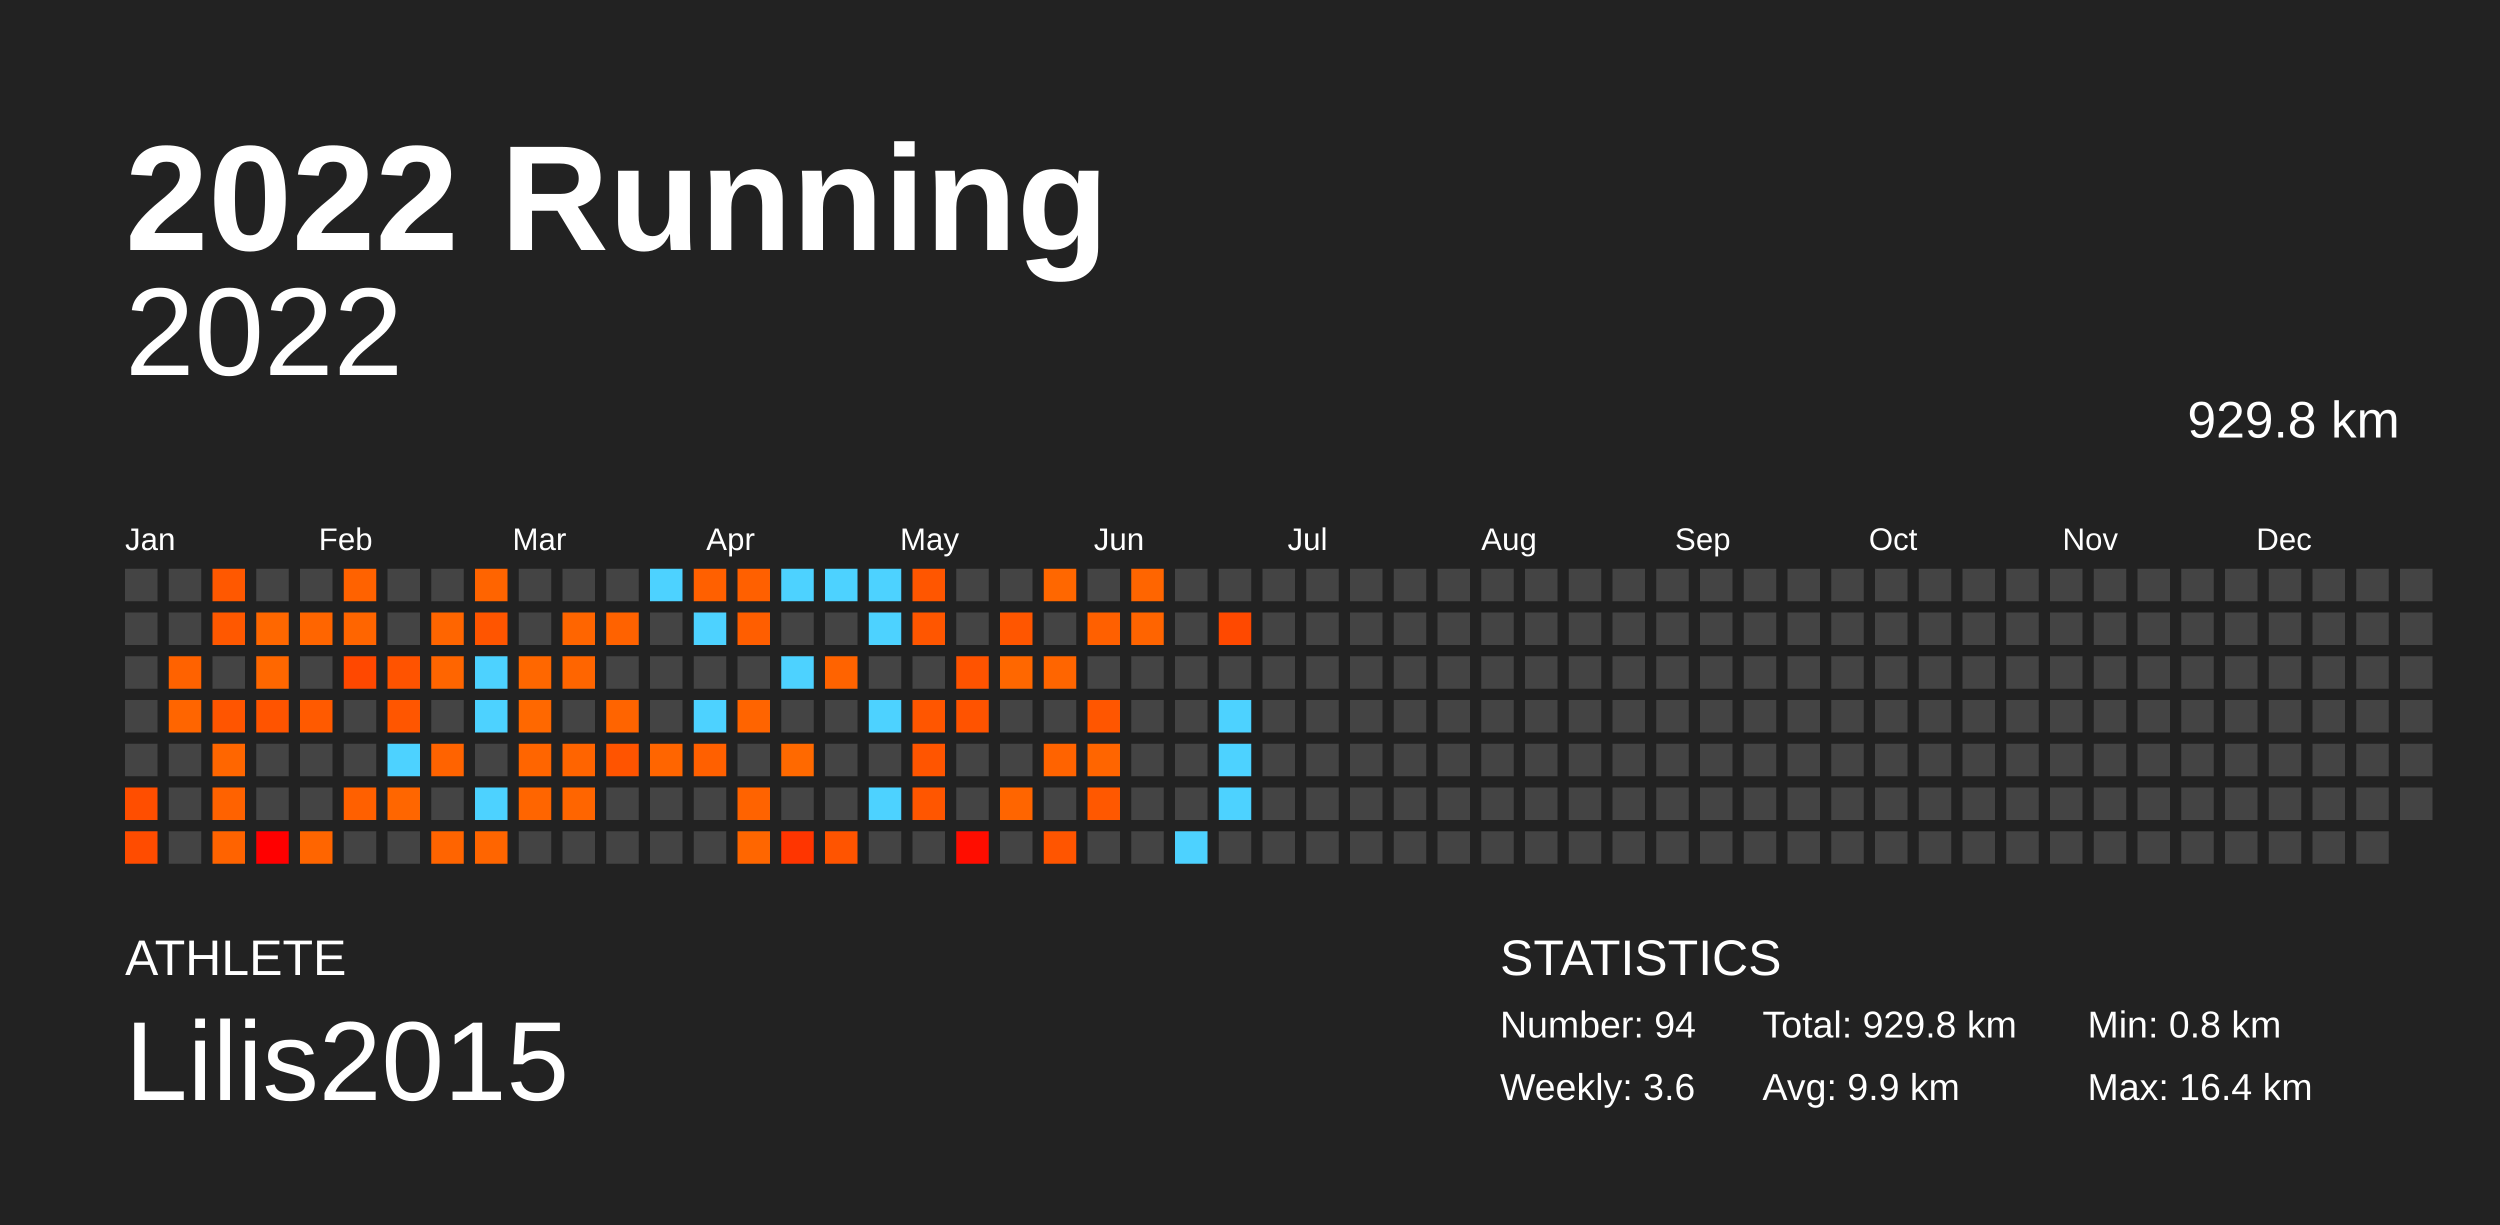
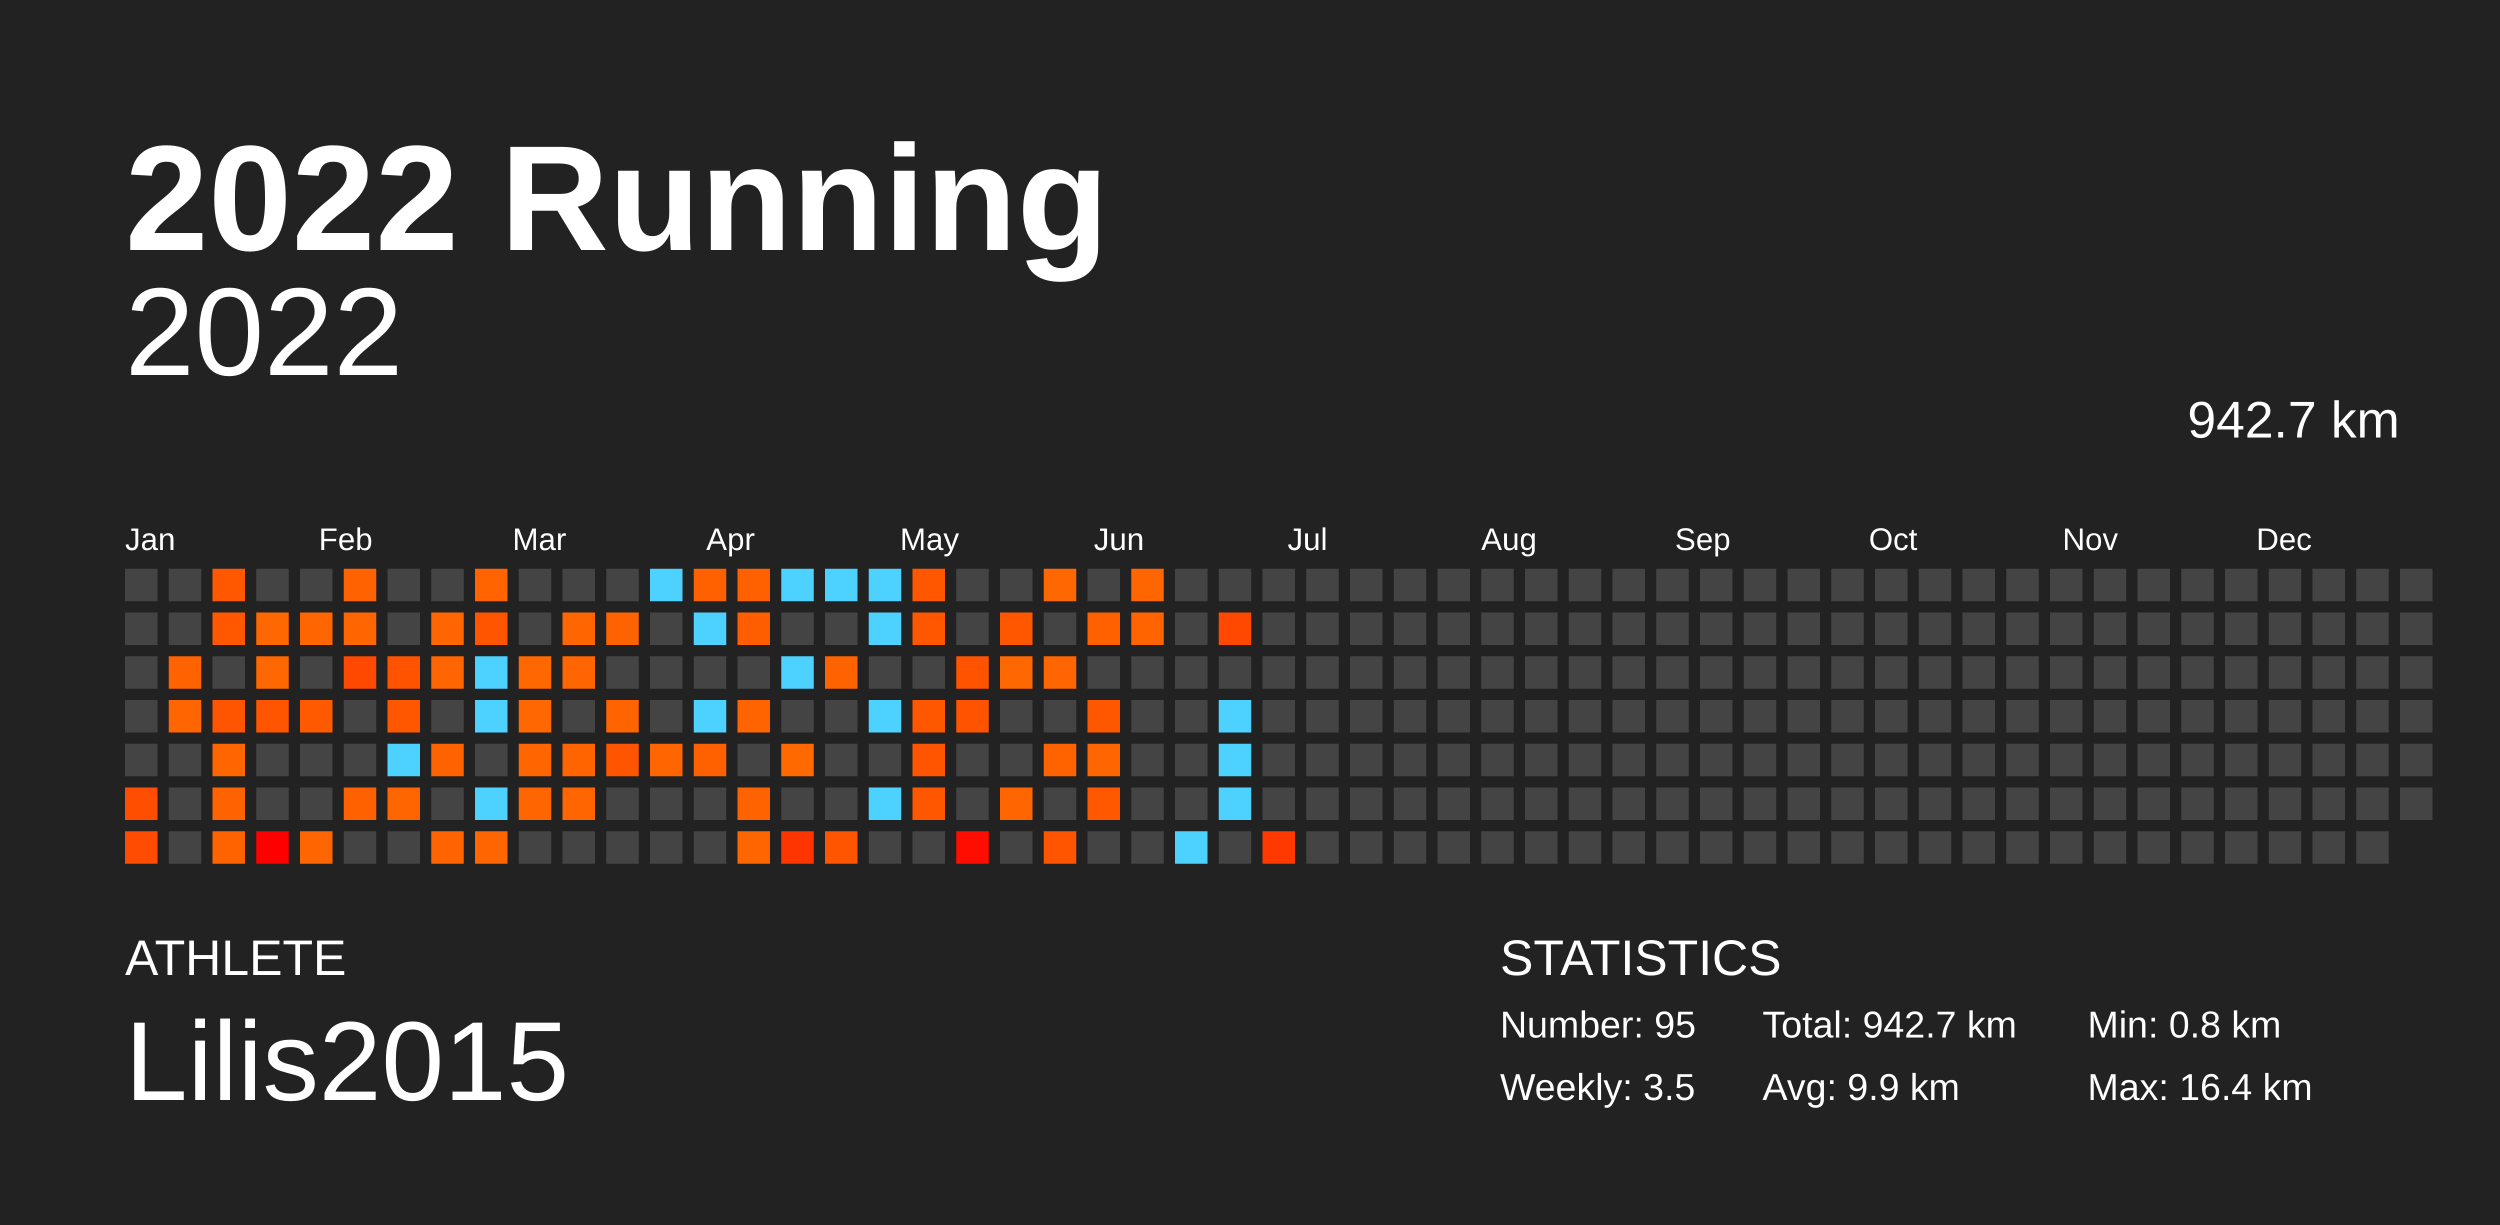
<svg xmlns="http://www.w3.org/2000/svg" baseProfile="full" height="98mm" version="1.1" viewBox="0,0,200,98" width="200mm">
  <defs />
  <rect fill="#222222" height="98" width="200" x="0" y="0" />
  <text fill="#FFFFFF" style="font-size:12px; font-family:Arial; font-weight:bold;" x="10" y="20">2022 Running</text>
  <text fill="#FFFFFF" style="font-size:4px; font-family:Arial" x="10" y="78">ATHLETE</text>
  <text fill="#FFFFFF" style="font-size:9px; font-family:Arial" x="10" y="88">Lilis2015</text>
  <text fill="#FFFFFF" style="font-size:4px; font-family:Arial" x="120" y="78">STATISTICS</text>
-   <text fill="#FFFFFF" style="font-size:3px; font-family:Arial" x="120" y="83">Number: 94</text>
-   <text fill="#FFFFFF" style="font-size:3px; font-family:Arial" x="120" y="88">Weekly: 3.6</text>
-   <text fill="#FFFFFF" style="font-size:3px; font-family:Arial" x="141" y="83">Total: 929.8 km</text>
+   <text fill="#FFFFFF" style="font-size:3px; font-family:Arial" x="120" y="83">Number: 95</text>
+   <text fill="#FFFFFF" style="font-size:3px; font-family:Arial" x="120" y="88">Weekly: 3.5</text>
+   <text fill="#FFFFFF" style="font-size:3px; font-family:Arial" x="141" y="83">Total: 942.7 km</text>
  <text fill="#FFFFFF" style="font-size:3px; font-family:Arial" x="141" y="88">Avg: 9.9 km</text>
  <text fill="#FFFFFF" style="font-size:3px; font-family:Arial" x="167" y="83">Min: 0.8 km</text>
  <text fill="#FFFFFF" style="font-size:3px; font-family:Arial" x="167" y="88">Max: 16.4 km</text>
  <text alignment-baseline="hanging" fill="#FFFFFF" style="font-size:10.0px; font-family:Arial;" x="10" y="30">2022</text>
-   <text alignment-baseline="hanging" fill="#FFFFFF" style="font-size:4.125px; font-family:Arial;" x="175" y="35">929.8 km</text>
+   <text alignment-baseline="hanging" fill="#FFFFFF" style="font-size:4.125px; font-family:Arial;" x="175" y="35">942.7 km</text>
  <text fill="#FFFFFF" style="font-size:2.5px; font-family:Arial" x="10.0" y="44">Jan</text>
  <text fill="#FFFFFF" style="font-size:2.5px; font-family:Arial" x="25.5" y="44">Feb</text>
  <text fill="#FFFFFF" style="font-size:2.5px; font-family:Arial" x="41.0" y="44">Mar</text>
  <text fill="#FFFFFF" style="font-size:2.5px; font-family:Arial" x="56.5" y="44">Apr</text>
  <text fill="#FFFFFF" style="font-size:2.5px; font-family:Arial" x="72.0" y="44">May</text>
  <text fill="#FFFFFF" style="font-size:2.5px; font-family:Arial" x="87.5" y="44">Jun</text>
  <text fill="#FFFFFF" style="font-size:2.5px; font-family:Arial" x="103.0" y="44">Jul</text>
  <text fill="#FFFFFF" style="font-size:2.5px; font-family:Arial" x="118.5" y="44">Aug</text>
  <text fill="#FFFFFF" style="font-size:2.5px; font-family:Arial" x="134.0" y="44">Sep</text>
  <text fill="#FFFFFF" style="font-size:2.5px; font-family:Arial" x="149.5" y="44">Oct</text>
  <text fill="#FFFFFF" style="font-size:2.5px; font-family:Arial" x="165.0" y="44">Nov</text>
  <text fill="#FFFFFF" style="font-size:2.5px; font-family:Arial" x="180.5" y="44">Dec</text>
  <rect fill="#444444" height="2.6" width="2.6" x="10.0" y="45.5" />
  <rect fill="#444444" height="2.6" width="2.6" x="10.0" y="49.0" />
  <rect fill="#444444" height="2.6" width="2.6" x="10.0" y="52.5" />
  <rect fill="#444444" height="2.6" width="2.6" x="10.0" y="56.0" />
  <rect fill="#444444" height="2.6" width="2.6" x="10.0" y="59.5" />
  <rect fill="#ff4e00" height="2.6" width="2.6" x="10.0" y="63.0" />
  <rect fill="#ff4c00" height="2.6" width="2.6" x="10.0" y="66.5" />
  <rect fill="#444444" height="2.6" width="2.6" x="13.5" y="45.5" />
  <rect fill="#444444" height="2.6" width="2.6" x="13.5" y="49.0" />
  <rect fill="#ff6200" height="2.6" width="2.6" x="13.5" y="52.5" />
  <rect fill="#ff6500" height="2.6" width="2.6" x="13.5" y="56.0" />
  <rect fill="#444444" height="2.6" width="2.6" x="13.5" y="59.5" />
  <rect fill="#444444" height="2.6" width="2.6" x="13.5" y="63.0" />
  <rect fill="#444444" height="2.6" width="2.6" x="13.5" y="66.5" />
  <rect fill="#ff5800" height="2.6" width="2.6" x="17.0" y="45.5" />
  <rect fill="#ff5800" height="2.6" width="2.6" x="17.0" y="49.0" />
  <rect fill="#444444" height="2.6" width="2.6" x="17.0" y="52.5" />
  <rect fill="#ff5500" height="2.6" width="2.6" x="17.0" y="56.0" />
  <rect fill="#ff6600" height="2.6" width="2.6" x="17.0" y="59.5" />
  <rect fill="#ff6200" height="2.6" width="2.6" x="17.0" y="63.0" />
  <rect fill="#ff6300" height="2.6" width="2.6" x="17.0" y="66.5" />
  <rect fill="#444444" height="2.6" width="2.6" x="20.5" y="45.5" />
  <rect fill="#ff6700" height="2.6" width="2.6" x="20.5" y="49.0" />
  <rect fill="#ff6700" height="2.6" width="2.6" x="20.5" y="52.5" />
  <rect fill="#ff5400" height="2.6" width="2.6" x="20.5" y="56.0" />
  <rect fill="#444444" height="2.6" width="2.6" x="20.5" y="59.5" />
  <rect fill="#444444" height="2.6" width="2.6" x="20.5" y="63.0" />
  <rect fill="#ff0000" height="2.6" width="2.6" x="20.5" y="66.5" />
  <rect fill="#444444" height="2.6" width="2.6" x="24.0" y="45.5" />
  <rect fill="#ff6500" height="2.6" width="2.6" x="24.0" y="49.0" />
  <rect fill="#444444" height="2.6" width="2.6" x="24.0" y="52.5" />
  <rect fill="#ff5a00" height="2.6" width="2.6" x="24.0" y="56.0" />
  <rect fill="#444444" height="2.6" width="2.6" x="24.0" y="59.5" />
  <rect fill="#444444" height="2.6" width="2.6" x="24.0" y="63.0" />
  <rect fill="#ff6500" height="2.6" width="2.6" x="24.0" y="66.5" />
  <rect fill="#ff6200" height="2.6" width="2.6" x="27.5" y="45.5" />
  <rect fill="#ff6500" height="2.6" width="2.6" x="27.5" y="49.0" />
  <rect fill="#ff4800" height="2.6" width="2.6" x="27.5" y="52.5" />
  <rect fill="#444444" height="2.6" width="2.6" x="27.5" y="56.0" />
  <rect fill="#444444" height="2.6" width="2.6" x="27.5" y="59.5" />
  <rect fill="#ff6000" height="2.6" width="2.6" x="27.5" y="63.0" />
  <rect fill="#444444" height="2.6" width="2.6" x="27.5" y="66.5" />
  <rect fill="#444444" height="2.6" width="2.6" x="31.0" y="45.5" />
  <rect fill="#444444" height="2.6" width="2.6" x="31.0" y="49.0" />
  <rect fill="#ff5300" height="2.6" width="2.6" x="31.0" y="52.5" />
  <rect fill="#ff5600" height="2.6" width="2.6" x="31.0" y="56.0" />
  <rect fill="#4dd2ff" height="2.6" width="2.6" x="31.0" y="59.5" />
  <rect fill="#ff6600" height="2.6" width="2.6" x="31.0" y="63.0" />
  <rect fill="#444444" height="2.6" width="2.6" x="31.0" y="66.5" />
  <rect fill="#444444" height="2.6" width="2.6" x="34.5" y="45.5" />
  <rect fill="#ff6500" height="2.6" width="2.6" x="34.5" y="49.0" />
  <rect fill="#ff6500" height="2.6" width="2.6" x="34.5" y="52.5" />
  <rect fill="#444444" height="2.6" width="2.6" x="34.5" y="56.0" />
  <rect fill="#ff6300" height="2.6" width="2.6" x="34.5" y="59.5" />
  <rect fill="#444444" height="2.6" width="2.6" x="34.5" y="63.0" />
  <rect fill="#ff6400" height="2.6" width="2.6" x="34.5" y="66.5" />
  <rect fill="#ff6400" height="2.6" width="2.6" x="38.0" y="45.5" />
  <rect fill="#ff5500" height="2.6" width="2.6" x="38.0" y="49.0" />
  <rect fill="#4dd2ff" height="2.6" width="2.6" x="38.0" y="52.5" />
  <rect fill="#4dd2ff" height="2.6" width="2.6" x="38.0" y="56.0" />
  <rect fill="#444444" height="2.6" width="2.6" x="38.0" y="59.5" />
  <rect fill="#4dd2ff" height="2.6" width="2.6" x="38.0" y="63.0" />
  <rect fill="#ff6500" height="2.6" width="2.6" x="38.0" y="66.5" />
  <rect fill="#444444" height="2.6" width="2.6" x="41.5" y="45.5" />
  <rect fill="#444444" height="2.6" width="2.6" x="41.5" y="49.0" />
  <rect fill="#ff6700" height="2.6" width="2.6" x="41.5" y="52.5" />
  <rect fill="#ff6800" height="2.6" width="2.6" x="41.5" y="56.0" />
  <rect fill="#ff6500" height="2.6" width="2.6" x="41.5" y="59.5" />
  <rect fill="#ff6500" height="2.6" width="2.6" x="41.5" y="63.0" />
  <rect fill="#444444" height="2.6" width="2.6" x="41.5" y="66.5" />
  <rect fill="#444444" height="2.6" width="2.6" x="45.0" y="45.5" />
  <rect fill="#ff6500" height="2.6" width="2.6" x="45.0" y="49.0" />
  <rect fill="#ff6500" height="2.6" width="2.6" x="45.0" y="52.5" />
  <rect fill="#444444" height="2.6" width="2.6" x="45.0" y="56.0" />
  <rect fill="#ff6400" height="2.6" width="2.6" x="45.0" y="59.5" />
  <rect fill="#ff6500" height="2.6" width="2.6" x="45.0" y="63.0" />
  <rect fill="#444444" height="2.6" width="2.6" x="45.0" y="66.5" />
  <rect fill="#444444" height="2.6" width="2.6" x="48.5" y="45.5" />
  <rect fill="#ff6200" height="2.6" width="2.6" x="48.5" y="49.0" />
  <rect fill="#444444" height="2.6" width="2.6" x="48.5" y="52.5" />
  <rect fill="#ff6400" height="2.6" width="2.6" x="48.5" y="56.0" />
  <rect fill="#ff5400" height="2.6" width="2.6" x="48.5" y="59.5" />
  <rect fill="#444444" height="2.6" width="2.6" x="48.5" y="63.0" />
  <rect fill="#444444" height="2.6" width="2.6" x="48.5" y="66.5" />
  <rect fill="#4dd2ff" height="2.6" width="2.6" x="52.0" y="45.5" />
  <rect fill="#444444" height="2.6" width="2.6" x="52.0" y="49.0" />
  <rect fill="#444444" height="2.6" width="2.6" x="52.0" y="52.5" />
  <rect fill="#444444" height="2.6" width="2.6" x="52.0" y="56.0" />
  <rect fill="#ff6500" height="2.6" width="2.6" x="52.0" y="59.5" />
  <rect fill="#444444" height="2.6" width="2.6" x="52.0" y="63.0" />
  <rect fill="#444444" height="2.6" width="2.6" x="52.0" y="66.5" />
  <rect fill="#ff6000" height="2.6" width="2.6" x="55.5" y="45.5" />
  <rect fill="#4dd2ff" height="2.6" width="2.6" x="55.5" y="49.0" />
  <rect fill="#444444" height="2.6" width="2.6" x="55.5" y="52.5" />
  <rect fill="#4dd2ff" height="2.6" width="2.6" x="55.5" y="56.0" />
  <rect fill="#ff6000" height="2.6" width="2.6" x="55.5" y="59.5" />
  <rect fill="#444444" height="2.6" width="2.6" x="55.5" y="63.0" />
  <rect fill="#444444" height="2.6" width="2.6" x="55.5" y="66.5" />
  <rect fill="#ff6000" height="2.6" width="2.6" x="59.0" y="45.5" />
  <rect fill="#ff5e00" height="2.6" width="2.6" x="59.0" y="49.0" />
  <rect fill="#444444" height="2.6" width="2.6" x="59.0" y="52.5" />
  <rect fill="#ff6400" height="2.6" width="2.6" x="59.0" y="56.0" />
  <rect fill="#444444" height="2.6" width="2.6" x="59.0" y="59.5" />
  <rect fill="#ff6300" height="2.6" width="2.6" x="59.0" y="63.0" />
  <rect fill="#ff6600" height="2.6" width="2.6" x="59.0" y="66.5" />
  <rect fill="#4dd2ff" height="2.6" width="2.6" x="62.5" y="45.5" />
  <rect fill="#444444" height="2.6" width="2.6" x="62.5" y="49.0" />
  <rect fill="#4dd2ff" height="2.6" width="2.6" x="62.5" y="52.5" />
  <rect fill="#444444" height="2.6" width="2.6" x="62.5" y="56.0" />
  <rect fill="#ff6900" height="2.6" width="2.6" x="62.5" y="59.5" />
  <rect fill="#444444" height="2.6" width="2.6" x="62.5" y="63.0" />
  <rect fill="#ff3500" height="2.6" width="2.6" x="62.5" y="66.5" />
  <rect fill="#4dd2ff" height="2.6" width="2.6" x="66.0" y="45.5" />
  <rect fill="#444444" height="2.6" width="2.6" x="66.0" y="49.0" />
  <rect fill="#ff6300" height="2.6" width="2.6" x="66.0" y="52.5" />
  <rect fill="#444444" height="2.6" width="2.6" x="66.0" y="56.0" />
  <rect fill="#444444" height="2.6" width="2.6" x="66.0" y="59.5" />
  <rect fill="#444444" height="2.6" width="2.6" x="66.0" y="63.0" />
  <rect fill="#ff5400" height="2.6" width="2.6" x="66.0" y="66.5" />
  <rect fill="#4dd2ff" height="2.6" width="2.6" x="69.5" y="45.5" />
  <rect fill="#4dd2ff" height="2.6" width="2.6" x="69.5" y="49.0" />
  <rect fill="#444444" height="2.6" width="2.6" x="69.5" y="52.5" />
  <rect fill="#4dd2ff" height="2.6" width="2.6" x="69.5" y="56.0" />
  <rect fill="#444444" height="2.6" width="2.6" x="69.5" y="59.5" />
  <rect fill="#4dd2ff" height="2.6" width="2.6" x="69.5" y="63.0" />
  <rect fill="#444444" height="2.6" width="2.6" x="69.5" y="66.5" />
  <rect fill="#ff5600" height="2.6" width="2.6" x="73.0" y="45.5" />
  <rect fill="#ff5600" height="2.6" width="2.6" x="73.0" y="49.0" />
  <rect fill="#444444" height="2.6" width="2.6" x="73.0" y="52.5" />
  <rect fill="#ff5600" height="2.6" width="2.6" x="73.0" y="56.0" />
  <rect fill="#ff5500" height="2.6" width="2.6" x="73.0" y="59.5" />
  <rect fill="#ff5600" height="2.6" width="2.6" x="73.0" y="63.0" />
  <rect fill="#444444" height="2.6" width="2.6" x="73.0" y="66.5" />
  <rect fill="#444444" height="2.6" width="2.6" x="76.5" y="45.5" />
  <rect fill="#444444" height="2.6" width="2.6" x="76.5" y="49.0" />
  <rect fill="#ff5300" height="2.6" width="2.6" x="76.5" y="52.5" />
  <rect fill="#ff5300" height="2.6" width="2.6" x="76.5" y="56.0" />
  <rect fill="#444444" height="2.6" width="2.6" x="76.5" y="59.5" />
  <rect fill="#444444" height="2.6" width="2.6" x="76.5" y="63.0" />
  <rect fill="#ff0d00" height="2.6" width="2.6" x="76.5" y="66.5" />
  <rect fill="#444444" height="2.6" width="2.6" x="80.0" y="45.5" />
  <rect fill="#ff5600" height="2.6" width="2.6" x="80.0" y="49.0" />
  <rect fill="#ff6700" height="2.6" width="2.6" x="80.0" y="52.5" />
  <rect fill="#444444" height="2.6" width="2.6" x="80.0" y="56.0" />
  <rect fill="#444444" height="2.6" width="2.6" x="80.0" y="59.5" />
  <rect fill="#ff6500" height="2.6" width="2.6" x="80.0" y="63.0" />
  <rect fill="#444444" height="2.6" width="2.6" x="80.0" y="66.5" />
  <rect fill="#ff6700" height="2.6" width="2.6" x="83.5" y="45.5" />
  <rect fill="#444444" height="2.6" width="2.6" x="83.5" y="49.0" />
  <rect fill="#ff6500" height="2.6" width="2.6" x="83.5" y="52.5" />
  <rect fill="#444444" height="2.6" width="2.6" x="83.5" y="56.0" />
  <rect fill="#ff6300" height="2.6" width="2.6" x="83.5" y="59.5" />
  <rect fill="#444444" height="2.6" width="2.6" x="83.5" y="63.0" />
  <rect fill="#ff5500" height="2.6" width="2.6" x="83.5" y="66.5" />
  <rect fill="#444444" height="2.6" width="2.6" x="87.0" y="45.5" />
  <rect fill="#ff6000" height="2.6" width="2.6" x="87.0" y="49.0" />
  <rect fill="#444444" height="2.6" width="2.6" x="87.0" y="52.5" />
  <rect fill="#ff5600" height="2.6" width="2.6" x="87.0" y="56.0" />
  <rect fill="#ff6500" height="2.6" width="2.6" x="87.0" y="59.5" />
  <rect fill="#ff5800" height="2.6" width="2.6" x="87.0" y="63.0" />
  <rect fill="#444444" height="2.6" width="2.6" x="87.0" y="66.5" />
  <rect fill="#ff6500" height="2.6" width="2.6" x="90.5" y="45.5" />
  <rect fill="#ff6400" height="2.6" width="2.6" x="90.5" y="49.0" />
  <rect fill="#444444" height="2.6" width="2.6" x="90.5" y="52.5" />
  <rect fill="#444444" height="2.6" width="2.6" x="90.5" y="56.0" />
  <rect fill="#444444" height="2.6" width="2.6" x="90.5" y="59.5" />
  <rect fill="#444444" height="2.6" width="2.6" x="90.5" y="63.0" />
  <rect fill="#444444" height="2.6" width="2.6" x="90.5" y="66.5" />
  <rect fill="#444444" height="2.6" width="2.6" x="94.0" y="45.5" />
  <rect fill="#444444" height="2.6" width="2.6" x="94.0" y="49.0" />
  <rect fill="#444444" height="2.6" width="2.6" x="94.0" y="52.5" />
  <rect fill="#444444" height="2.6" width="2.6" x="94.0" y="56.0" />
  <rect fill="#444444" height="2.6" width="2.6" x="94.0" y="59.5" />
  <rect fill="#444444" height="2.6" width="2.6" x="94.0" y="63.0" />
  <rect fill="#4dd2ff" height="2.6" width="2.6" x="94.0" y="66.5" />
  <rect fill="#444444" height="2.6" width="2.6" x="97.5" y="45.5" />
  <rect fill="#ff4900" height="2.6" width="2.6" x="97.5" y="49.0" />
  <rect fill="#444444" height="2.6" width="2.6" x="97.5" y="52.5" />
  <rect fill="#4dd2ff" height="2.6" width="2.6" x="97.5" y="56.0" />
  <rect fill="#4dd2ff" height="2.6" width="2.6" x="97.5" y="59.5" />
  <rect fill="#4dd2ff" height="2.6" width="2.6" x="97.5" y="63.0" />
  <rect fill="#444444" height="2.6" width="2.6" x="97.5" y="66.5" />
  <rect fill="#444444" height="2.6" width="2.6" x="101.0" y="45.5" />
  <rect fill="#444444" height="2.6" width="2.6" x="101.0" y="49.0" />
  <rect fill="#444444" height="2.6" width="2.6" x="101.0" y="52.5" />
  <rect fill="#444444" height="2.6" width="2.6" x="101.0" y="56.0" />
  <rect fill="#444444" height="2.6" width="2.6" x="101.0" y="59.5" />
  <rect fill="#444444" height="2.6" width="2.6" x="101.0" y="63.0" />
-   <rect fill="#444444" height="2.6" width="2.6" x="101.0" y="66.5" />
+   <rect fill="#ff3900" height="2.6" width="2.6" x="101.0" y="66.5" />
  <rect fill="#444444" height="2.6" width="2.6" x="104.5" y="45.5" />
  <rect fill="#444444" height="2.6" width="2.6" x="104.5" y="49.0" />
  <rect fill="#444444" height="2.6" width="2.6" x="104.5" y="52.5" />
  <rect fill="#444444" height="2.6" width="2.6" x="104.5" y="56.0" />
  <rect fill="#444444" height="2.6" width="2.6" x="104.5" y="59.5" />
  <rect fill="#444444" height="2.6" width="2.6" x="104.5" y="63.0" />
  <rect fill="#444444" height="2.6" width="2.6" x="104.5" y="66.5" />
  <rect fill="#444444" height="2.6" width="2.6" x="108.0" y="45.5" />
  <rect fill="#444444" height="2.6" width="2.6" x="108.0" y="49.0" />
  <rect fill="#444444" height="2.6" width="2.6" x="108.0" y="52.5" />
  <rect fill="#444444" height="2.6" width="2.6" x="108.0" y="56.0" />
  <rect fill="#444444" height="2.6" width="2.6" x="108.0" y="59.5" />
  <rect fill="#444444" height="2.6" width="2.6" x="108.0" y="63.0" />
  <rect fill="#444444" height="2.6" width="2.6" x="108.0" y="66.5" />
  <rect fill="#444444" height="2.6" width="2.6" x="111.5" y="45.5" />
  <rect fill="#444444" height="2.6" width="2.6" x="111.5" y="49.0" />
  <rect fill="#444444" height="2.6" width="2.6" x="111.5" y="52.5" />
  <rect fill="#444444" height="2.6" width="2.6" x="111.5" y="56.0" />
  <rect fill="#444444" height="2.6" width="2.6" x="111.5" y="59.5" />
  <rect fill="#444444" height="2.6" width="2.6" x="111.5" y="63.0" />
  <rect fill="#444444" height="2.6" width="2.6" x="111.5" y="66.5" />
  <rect fill="#444444" height="2.6" width="2.6" x="115.0" y="45.5" />
  <rect fill="#444444" height="2.6" width="2.6" x="115.0" y="49.0" />
  <rect fill="#444444" height="2.6" width="2.6" x="115.0" y="52.5" />
  <rect fill="#444444" height="2.6" width="2.6" x="115.0" y="56.0" />
  <rect fill="#444444" height="2.6" width="2.6" x="115.0" y="59.5" />
  <rect fill="#444444" height="2.6" width="2.6" x="115.0" y="63.0" />
  <rect fill="#444444" height="2.6" width="2.6" x="115.0" y="66.5" />
  <rect fill="#444444" height="2.6" width="2.6" x="118.5" y="45.5" />
  <rect fill="#444444" height="2.6" width="2.6" x="118.5" y="49.0" />
  <rect fill="#444444" height="2.6" width="2.6" x="118.5" y="52.5" />
  <rect fill="#444444" height="2.6" width="2.6" x="118.5" y="56.0" />
  <rect fill="#444444" height="2.6" width="2.6" x="118.5" y="59.5" />
  <rect fill="#444444" height="2.6" width="2.6" x="118.5" y="63.0" />
  <rect fill="#444444" height="2.6" width="2.6" x="118.5" y="66.5" />
  <rect fill="#444444" height="2.6" width="2.6" x="122.0" y="45.5" />
  <rect fill="#444444" height="2.6" width="2.6" x="122.0" y="49.0" />
  <rect fill="#444444" height="2.6" width="2.6" x="122.0" y="52.5" />
  <rect fill="#444444" height="2.6" width="2.6" x="122.0" y="56.0" />
  <rect fill="#444444" height="2.6" width="2.6" x="122.0" y="59.5" />
  <rect fill="#444444" height="2.6" width="2.6" x="122.0" y="63.0" />
  <rect fill="#444444" height="2.6" width="2.6" x="122.0" y="66.5" />
  <rect fill="#444444" height="2.6" width="2.6" x="125.5" y="45.5" />
  <rect fill="#444444" height="2.6" width="2.6" x="125.5" y="49.0" />
  <rect fill="#444444" height="2.6" width="2.6" x="125.5" y="52.5" />
  <rect fill="#444444" height="2.6" width="2.6" x="125.5" y="56.0" />
  <rect fill="#444444" height="2.6" width="2.6" x="125.5" y="59.5" />
  <rect fill="#444444" height="2.6" width="2.6" x="125.5" y="63.0" />
  <rect fill="#444444" height="2.6" width="2.6" x="125.5" y="66.5" />
  <rect fill="#444444" height="2.6" width="2.6" x="129.0" y="45.5" />
  <rect fill="#444444" height="2.6" width="2.6" x="129.0" y="49.0" />
  <rect fill="#444444" height="2.6" width="2.6" x="129.0" y="52.5" />
  <rect fill="#444444" height="2.6" width="2.6" x="129.0" y="56.0" />
  <rect fill="#444444" height="2.6" width="2.6" x="129.0" y="59.5" />
  <rect fill="#444444" height="2.6" width="2.6" x="129.0" y="63.0" />
  <rect fill="#444444" height="2.6" width="2.6" x="129.0" y="66.5" />
  <rect fill="#444444" height="2.6" width="2.6" x="132.5" y="45.5" />
  <rect fill="#444444" height="2.6" width="2.6" x="132.5" y="49.0" />
  <rect fill="#444444" height="2.6" width="2.6" x="132.5" y="52.5" />
  <rect fill="#444444" height="2.6" width="2.6" x="132.5" y="56.0" />
  <rect fill="#444444" height="2.6" width="2.6" x="132.5" y="59.5" />
  <rect fill="#444444" height="2.6" width="2.6" x="132.5" y="63.0" />
  <rect fill="#444444" height="2.6" width="2.6" x="132.5" y="66.5" />
  <rect fill="#444444" height="2.6" width="2.6" x="136.0" y="45.5" />
  <rect fill="#444444" height="2.6" width="2.6" x="136.0" y="49.0" />
  <rect fill="#444444" height="2.6" width="2.6" x="136.0" y="52.5" />
  <rect fill="#444444" height="2.6" width="2.6" x="136.0" y="56.0" />
  <rect fill="#444444" height="2.6" width="2.6" x="136.0" y="59.5" />
  <rect fill="#444444" height="2.6" width="2.6" x="136.0" y="63.0" />
  <rect fill="#444444" height="2.6" width="2.6" x="136.0" y="66.5" />
  <rect fill="#444444" height="2.6" width="2.6" x="139.5" y="45.5" />
  <rect fill="#444444" height="2.6" width="2.6" x="139.5" y="49.0" />
  <rect fill="#444444" height="2.6" width="2.6" x="139.5" y="52.5" />
  <rect fill="#444444" height="2.6" width="2.6" x="139.5" y="56.0" />
  <rect fill="#444444" height="2.6" width="2.6" x="139.5" y="59.5" />
  <rect fill="#444444" height="2.6" width="2.6" x="139.5" y="63.0" />
  <rect fill="#444444" height="2.6" width="2.6" x="139.5" y="66.5" />
  <rect fill="#444444" height="2.6" width="2.6" x="143.0" y="45.5" />
  <rect fill="#444444" height="2.6" width="2.6" x="143.0" y="49.0" />
  <rect fill="#444444" height="2.6" width="2.6" x="143.0" y="52.5" />
  <rect fill="#444444" height="2.6" width="2.6" x="143.0" y="56.0" />
  <rect fill="#444444" height="2.6" width="2.6" x="143.0" y="59.5" />
  <rect fill="#444444" height="2.6" width="2.6" x="143.0" y="63.0" />
  <rect fill="#444444" height="2.6" width="2.6" x="143.0" y="66.5" />
  <rect fill="#444444" height="2.6" width="2.6" x="146.5" y="45.5" />
  <rect fill="#444444" height="2.6" width="2.6" x="146.5" y="49.0" />
  <rect fill="#444444" height="2.6" width="2.6" x="146.5" y="52.5" />
  <rect fill="#444444" height="2.6" width="2.6" x="146.5" y="56.0" />
  <rect fill="#444444" height="2.6" width="2.6" x="146.5" y="59.5" />
  <rect fill="#444444" height="2.6" width="2.6" x="146.5" y="63.0" />
  <rect fill="#444444" height="2.6" width="2.6" x="146.5" y="66.5" />
  <rect fill="#444444" height="2.6" width="2.6" x="150.0" y="45.5" />
  <rect fill="#444444" height="2.6" width="2.6" x="150.0" y="49.0" />
  <rect fill="#444444" height="2.6" width="2.6" x="150.0" y="52.5" />
  <rect fill="#444444" height="2.6" width="2.6" x="150.0" y="56.0" />
  <rect fill="#444444" height="2.6" width="2.6" x="150.0" y="59.5" />
  <rect fill="#444444" height="2.6" width="2.6" x="150.0" y="63.0" />
  <rect fill="#444444" height="2.6" width="2.6" x="150.0" y="66.5" />
  <rect fill="#444444" height="2.6" width="2.6" x="153.5" y="45.5" />
  <rect fill="#444444" height="2.6" width="2.6" x="153.5" y="49.0" />
  <rect fill="#444444" height="2.6" width="2.6" x="153.5" y="52.5" />
  <rect fill="#444444" height="2.6" width="2.6" x="153.5" y="56.0" />
  <rect fill="#444444" height="2.6" width="2.6" x="153.5" y="59.5" />
  <rect fill="#444444" height="2.6" width="2.6" x="153.5" y="63.0" />
  <rect fill="#444444" height="2.6" width="2.6" x="153.5" y="66.5" />
  <rect fill="#444444" height="2.6" width="2.6" x="157.0" y="45.5" />
  <rect fill="#444444" height="2.6" width="2.6" x="157.0" y="49.0" />
  <rect fill="#444444" height="2.6" width="2.6" x="157.0" y="52.5" />
  <rect fill="#444444" height="2.6" width="2.6" x="157.0" y="56.0" />
  <rect fill="#444444" height="2.6" width="2.6" x="157.0" y="59.5" />
  <rect fill="#444444" height="2.6" width="2.6" x="157.0" y="63.0" />
  <rect fill="#444444" height="2.6" width="2.6" x="157.0" y="66.5" />
  <rect fill="#444444" height="2.6" width="2.6" x="160.5" y="45.5" />
  <rect fill="#444444" height="2.6" width="2.6" x="160.5" y="49.0" />
  <rect fill="#444444" height="2.6" width="2.6" x="160.5" y="52.5" />
  <rect fill="#444444" height="2.6" width="2.6" x="160.5" y="56.0" />
  <rect fill="#444444" height="2.6" width="2.6" x="160.5" y="59.5" />
  <rect fill="#444444" height="2.6" width="2.6" x="160.5" y="63.0" />
  <rect fill="#444444" height="2.6" width="2.6" x="160.5" y="66.5" />
  <rect fill="#444444" height="2.6" width="2.6" x="164.0" y="45.5" />
  <rect fill="#444444" height="2.6" width="2.6" x="164.0" y="49.0" />
  <rect fill="#444444" height="2.6" width="2.6" x="164.0" y="52.5" />
  <rect fill="#444444" height="2.6" width="2.6" x="164.0" y="56.0" />
  <rect fill="#444444" height="2.6" width="2.6" x="164.0" y="59.5" />
  <rect fill="#444444" height="2.6" width="2.6" x="164.0" y="63.0" />
  <rect fill="#444444" height="2.6" width="2.6" x="164.0" y="66.5" />
  <rect fill="#444444" height="2.6" width="2.6" x="167.5" y="45.5" />
  <rect fill="#444444" height="2.6" width="2.6" x="167.5" y="49.0" />
  <rect fill="#444444" height="2.6" width="2.6" x="167.5" y="52.5" />
  <rect fill="#444444" height="2.6" width="2.6" x="167.5" y="56.0" />
  <rect fill="#444444" height="2.6" width="2.6" x="167.5" y="59.5" />
  <rect fill="#444444" height="2.6" width="2.6" x="167.5" y="63.0" />
  <rect fill="#444444" height="2.6" width="2.6" x="167.5" y="66.5" />
  <rect fill="#444444" height="2.6" width="2.6" x="171.0" y="45.5" />
  <rect fill="#444444" height="2.6" width="2.6" x="171.0" y="49.0" />
  <rect fill="#444444" height="2.6" width="2.6" x="171.0" y="52.5" />
  <rect fill="#444444" height="2.6" width="2.6" x="171.0" y="56.0" />
  <rect fill="#444444" height="2.6" width="2.6" x="171.0" y="59.5" />
  <rect fill="#444444" height="2.6" width="2.6" x="171.0" y="63.0" />
  <rect fill="#444444" height="2.6" width="2.6" x="171.0" y="66.5" />
  <rect fill="#444444" height="2.6" width="2.6" x="174.5" y="45.5" />
  <rect fill="#444444" height="2.6" width="2.6" x="174.5" y="49.0" />
  <rect fill="#444444" height="2.6" width="2.6" x="174.5" y="52.5" />
  <rect fill="#444444" height="2.6" width="2.6" x="174.5" y="56.0" />
  <rect fill="#444444" height="2.6" width="2.6" x="174.5" y="59.5" />
  <rect fill="#444444" height="2.6" width="2.6" x="174.5" y="63.0" />
  <rect fill="#444444" height="2.6" width="2.6" x="174.5" y="66.5" />
  <rect fill="#444444" height="2.6" width="2.6" x="178.0" y="45.5" />
  <rect fill="#444444" height="2.6" width="2.6" x="178.0" y="49.0" />
  <rect fill="#444444" height="2.6" width="2.6" x="178.0" y="52.5" />
  <rect fill="#444444" height="2.6" width="2.6" x="178.0" y="56.0" />
  <rect fill="#444444" height="2.6" width="2.6" x="178.0" y="59.5" />
  <rect fill="#444444" height="2.6" width="2.6" x="178.0" y="63.0" />
  <rect fill="#444444" height="2.6" width="2.6" x="178.0" y="66.5" />
  <rect fill="#444444" height="2.6" width="2.6" x="181.5" y="45.5" />
  <rect fill="#444444" height="2.6" width="2.6" x="181.5" y="49.0" />
  <rect fill="#444444" height="2.6" width="2.6" x="181.5" y="52.5" />
  <rect fill="#444444" height="2.6" width="2.6" x="181.5" y="56.0" />
  <rect fill="#444444" height="2.6" width="2.6" x="181.5" y="59.5" />
  <rect fill="#444444" height="2.6" width="2.6" x="181.5" y="63.0" />
  <rect fill="#444444" height="2.6" width="2.6" x="181.5" y="66.5" />
  <rect fill="#444444" height="2.6" width="2.6" x="185.0" y="45.5" />
  <rect fill="#444444" height="2.6" width="2.6" x="185.0" y="49.0" />
  <rect fill="#444444" height="2.6" width="2.6" x="185.0" y="52.5" />
  <rect fill="#444444" height="2.6" width="2.6" x="185.0" y="56.0" />
  <rect fill="#444444" height="2.6" width="2.6" x="185.0" y="59.5" />
  <rect fill="#444444" height="2.6" width="2.6" x="185.0" y="63.0" />
  <rect fill="#444444" height="2.6" width="2.6" x="185.0" y="66.5" />
  <rect fill="#444444" height="2.6" width="2.6" x="188.5" y="45.5" />
  <rect fill="#444444" height="2.6" width="2.6" x="188.5" y="49.0" />
  <rect fill="#444444" height="2.6" width="2.6" x="188.5" y="52.5" />
  <rect fill="#444444" height="2.6" width="2.6" x="188.5" y="56.0" />
  <rect fill="#444444" height="2.6" width="2.6" x="188.5" y="59.5" />
  <rect fill="#444444" height="2.6" width="2.6" x="188.5" y="63.0" />
  <rect fill="#444444" height="2.6" width="2.6" x="188.5" y="66.5" />
  <rect fill="#444444" height="2.6" width="2.6" x="192.0" y="45.5" />
  <rect fill="#444444" height="2.6" width="2.6" x="192.0" y="49.0" />
  <rect fill="#444444" height="2.6" width="2.6" x="192.0" y="52.5" />
  <rect fill="#444444" height="2.6" width="2.6" x="192.0" y="56.0" />
  <rect fill="#444444" height="2.6" width="2.6" x="192.0" y="59.5" />
  <rect fill="#444444" height="2.6" width="2.6" x="192.0" y="63.0" />
</svg>
